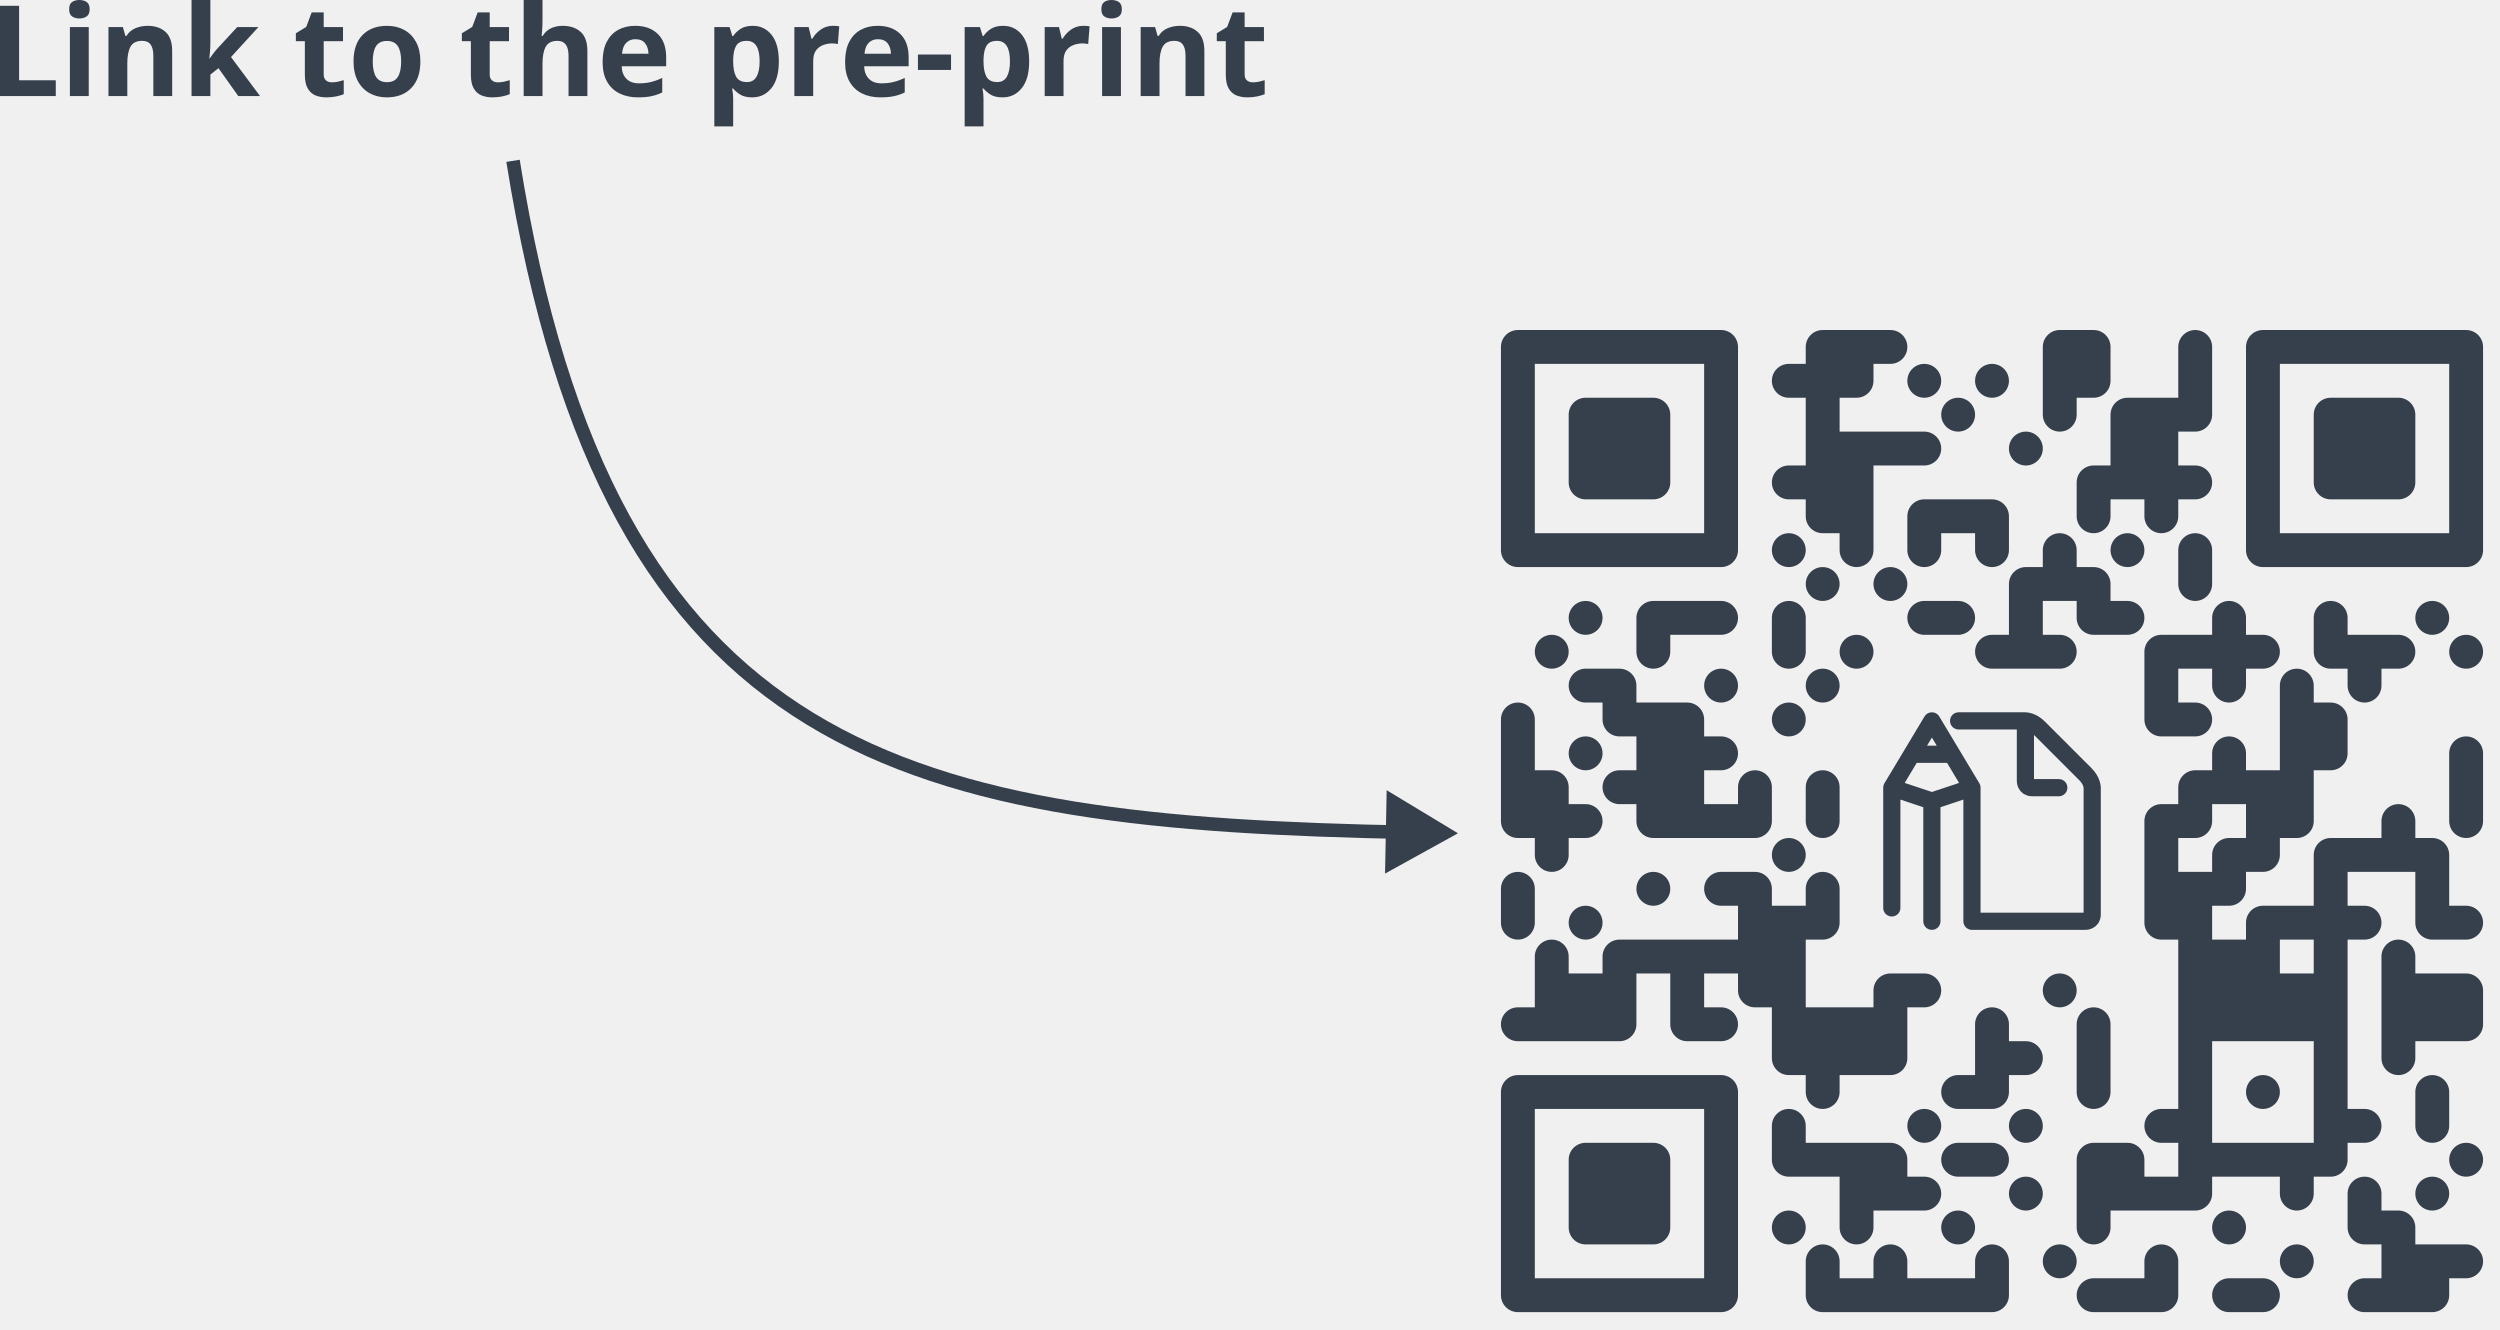
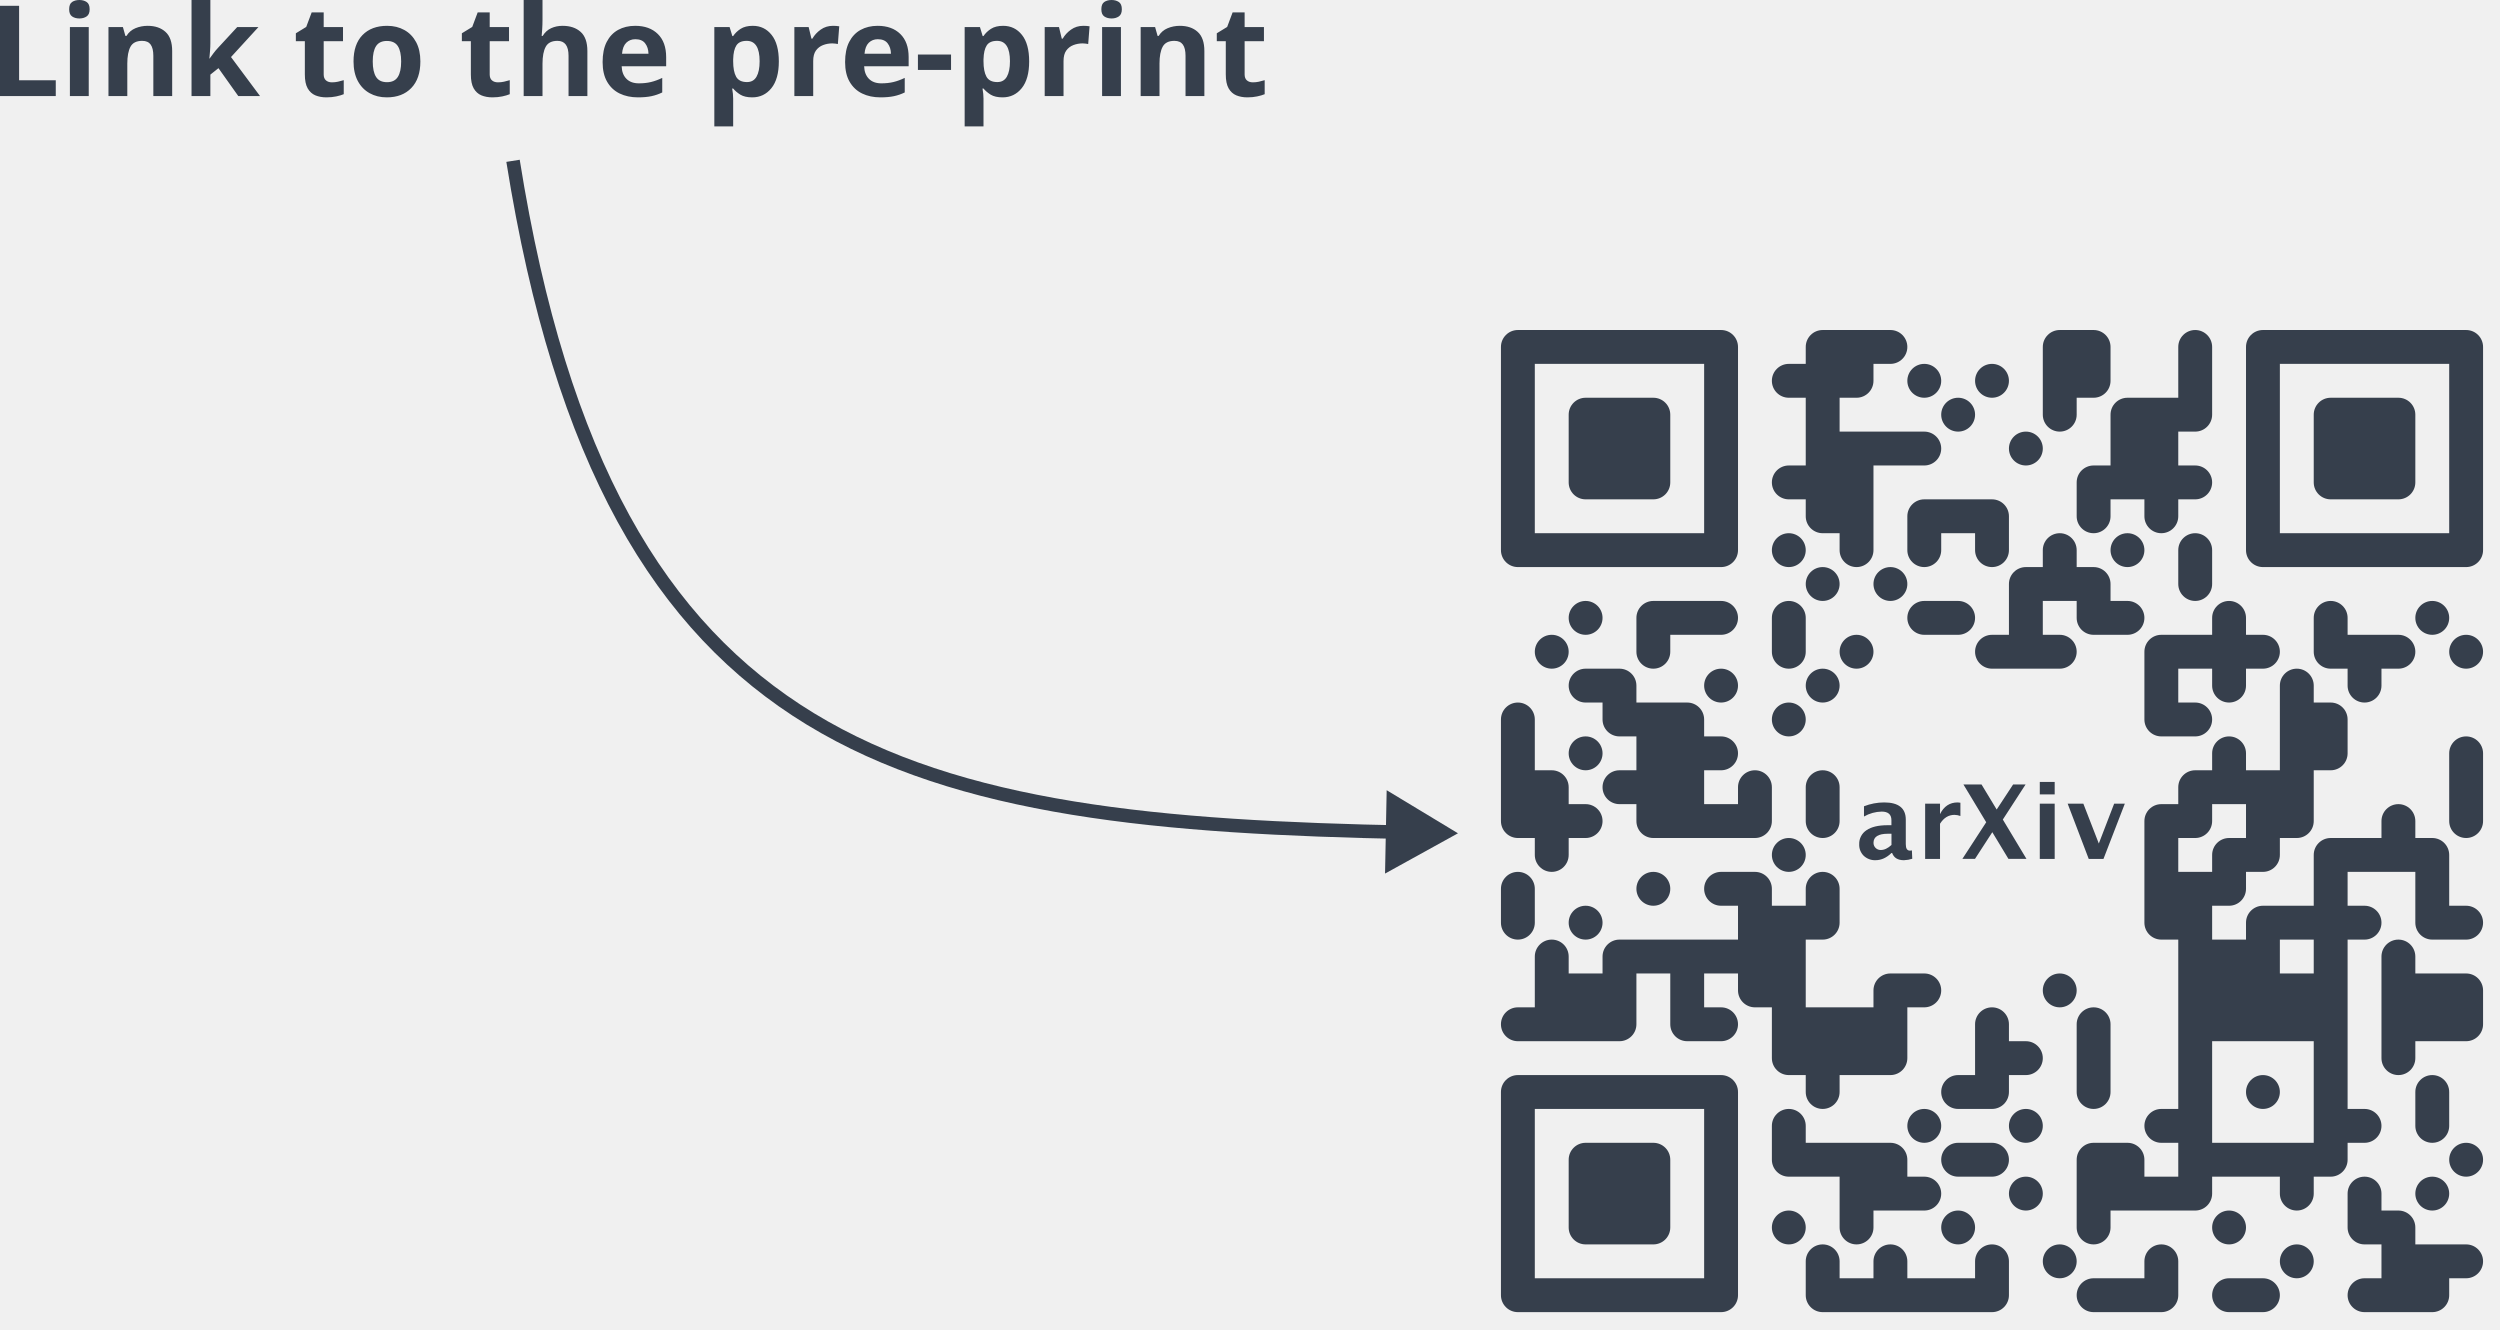
<svg xmlns="http://www.w3.org/2000/svg" width="738.197" height="392.446" version="1.1" id="svg265" xml:space="preserve">
  <defs id="defs263">
    <marker style="overflow:visible" id="Triangle" refX="0" refY="0" orient="auto-start-reverse" markerWidth="1" markerHeight="1" viewBox="0 0 1 1" preserveAspectRatio="xMidYMid">
      <path transform="scale(0.5)" style="fill:context-stroke;fill-rule:evenodd;stroke:context-stroke;stroke-width:1pt" d="M 5.77,0 -2.88,5 V -5 Z" id="path19" />
    </marker>
    <clipPath id="clip-path-dot-color">
      <path d="m 5,115 v 10 h 5 a 5,5 0 0 0 0,-10" transform="rotate(-90,10,120)" id="path1" />
      <rect x="5" y="125" width="10" height="10" id="rect1" />
      <rect x="5" y="135" width="10" height="10" id="rect2" />
      <path d="m 5,145 v 10 h 10 v -5 a 5,5 0 0 0 -5,-5" transform="rotate(180,10,150)" id="path2" />
      <path d="m 5,165 v 10 h 5 a 5,5 0 0 0 0,-10" transform="rotate(-90,10,170)" id="path3" />
      <path d="m 5,175 v 10 h 5 a 5,5 0 0 0 0,-10" transform="rotate(90,10,180)" id="path4" />
      <path d="m 5,205 v 10 h 5 a 5,5 0 0 0 0,-10" transform="rotate(180,10,210)" id="path5" />
      <circle cx="20" cy="100" r="5" id="circle5" />
      <path d="m 15,135 v 10 h 10 v -5 a 5,5 0 0 0 -5,-5" id="path6" />
      <rect x="15" y="145" width="10" height="10" id="rect6" />
      <path d="m 15,155 v 10 h 5 a 5,5 0 0 0 0,-10" transform="rotate(90,20,160)" id="path7" />
      <path d="m 15,185 v 10 h 5 a 5,5 0 0 0 0,-10" transform="rotate(-90,20,190)" id="path8" />
      <rect x="15" y="195" width="10" height="10" id="rect8" />
      <rect x="15" y="205" width="10" height="10" id="rect9" />
      <circle cx="30" cy="90" r="5" id="circle9" />
      <path d="m 25,105 v 10 h 5 a 5,5 0 0 0 0,-10" transform="rotate(180,30,110)" id="path9" />
      <circle cx="30" cy="130" r="5" id="circle10" />
      <path d="m 25,145 v 10 h 5 a 5,5 0 0 0 0,-10" id="path10" />
      <circle cx="30" cy="180" r="5" id="circle11" />
      <rect x="25" y="195" width="10" height="10" id="rect11" />
      <rect x="25" y="205" width="10" height="10" id="rect12" />
      <path d="m 35,105 v 10 h 10 v -5 a 5,5 0 0 0 -5,-5" id="path12" />
      <path d="m 35,115 v 10 h 10 v -5 a 5,5 0 0 0 -5,-5" transform="rotate(180,40,120)" id="path13" />
      <path d="m 35,135 v 10 h 5 a 5,5 0 0 0 0,-10" transform="rotate(180,40,140)" id="path14" />
      <path d="m 35,185 v 10 h 10 v -5 a 5,5 0 0 0 -5,-5" transform="rotate(-90,40,190)" id="path15" />
      <rect x="35" y="195" width="10" height="10" id="rect15" />
      <path d="m 35,205 v 10 h 10 v -5 a 5,5 0 0 0 -5,-5" transform="rotate(90,40,210)" id="path16" />
      <path d="M 45,85 V 95 H 55 V 90 A 5,5 0 0 0 50,85" transform="rotate(-90,50,90)" id="path17" />
      <path d="m 45,95 v 10 h 5 a 5,5 0 0 0 0,-10" transform="rotate(90,50,100)" id="path18" />
      <rect x="45" y="115" width="10" height="10" id="rect18" />
      <rect x="45" y="125" width="10" height="10" id="rect19" />
      <rect x="45" y="135" width="10" height="10" id="rect20" />
      <path d="m 45,145 v 10 h 10 v -5 a 5,5 0 0 0 -5,-5" transform="rotate(180,50,150)" id="path20" />
      <circle cx="50" cy="170" r="5" id="circle20" />
      <rect x="45" y="185" width="10" height="10" id="rect21" />
      <rect x="55" y="85" width="10" height="10" id="rect22" />
      <path d="m 55,115 v 10 h 10 v -5 a 5,5 0 0 0 -5,-5" id="path22" />
      <rect x="55" y="125" width="10" height="10" id="rect23" />
      <rect x="55" y="135" width="10" height="10" id="rect24" />
      <rect x="55" y="145" width="10" height="10" id="rect25" />
      <rect x="55" y="185" width="10" height="10" id="rect26" />
      <rect x="55" y="195" width="10" height="10" id="rect27" />
      <path d="m 55,205 v 10 h 10 v -5 a 5,5 0 0 0 -5,-5" transform="rotate(180,60,210)" id="path27" />
      <path d="m 65,85 v 10 h 5 a 5,5 0 0 0 0,-10" id="path28" />
      <circle cx="70" cy="110" r="5" id="circle28" />
      <path d="m 65,125 v 10 h 5 a 5,5 0 0 0 0,-10" id="path29" />
      <rect x="65" y="145" width="10" height="10" id="rect29" />
      <path d="m 65,165 v 10 h 5 a 5,5 0 0 0 0,-10" transform="rotate(180,70,170)" id="path30" />
      <rect x="65" y="185" width="10" height="10" id="rect30" />
      <path d="m 65,205 v 10 h 5 a 5,5 0 0 0 0,-10" id="path31" />
      <path d="m 75,135 v 10 h 5 a 5,5 0 0 0 0,-10" transform="rotate(-90,80,140)" id="path32" />
      <path d="m 75,145 v 10 h 10 v -5 a 5,5 0 0 0 -5,-5" transform="rotate(90,80,150)" id="path33" />
      <path d="m 75,165 v 10 h 10 v -5 a 5,5 0 0 0 -5,-5" id="path34" />
      <rect x="75" y="175" width="10" height="10" id="rect34" />
      <rect x="75" y="185" width="10" height="10" id="rect35" />
      <path d="m 75,195 v 10 h 10 v -5 a 5,5 0 0 0 -5,-5" transform="rotate(180,80,200)" id="path35" />
      <path d="m 85,15 v 10 h 5 a 5,5 0 0 0 0,-10" transform="rotate(180,90,20)" id="path36" />
      <path d="m 85,45 v 10 h 5 a 5,5 0 0 0 0,-10" transform="rotate(180,90,50)" id="path37" />
      <circle cx="90" cy="70" r="5" id="circle37" />
      <path d="m 85,85 v 10 h 5 a 5,5 0 0 0 0,-10" transform="rotate(-90,90,90)" id="path38" />
      <path d="m 85,95 v 10 h 5 a 5,5 0 0 0 0,-10" transform="rotate(90,90,100)" id="path39" />
      <circle cx="90" cy="120" r="5" id="circle39" />
      <circle cx="90" cy="160" r="5" id="circle40" />
      <rect x="85" y="175" width="10" height="10" id="rect40" />
      <rect x="85" y="185" width="10" height="10" id="rect41" />
      <rect x="85" y="195" width="10" height="10" id="rect42" />
      <rect x="85" y="205" width="10" height="10" id="rect43" />
      <path d="m 85,215 v 10 h 10 v -5 a 5,5 0 0 0 -5,-5" transform="rotate(180,90,220)" id="path43" />
      <path d="m 85,235 v 10 h 5 a 5,5 0 0 0 0,-10" transform="rotate(-90,90,240)" id="path44" />
      <path d="m 85,245 v 10 h 10 v -5 a 5,5 0 0 0 -5,-5" transform="rotate(180,90,250)" id="path45" />
      <circle cx="90" cy="270" r="5" id="circle45" />
      <path d="m 95,5 v 10 h 10 v -5 a 5,5 0 0 0 -5,-5" transform="rotate(-90,100,10)" id="path46" />
      <rect x="95" y="15" width="10" height="10" id="rect46" />
      <rect x="95" y="25" width="10" height="10" id="rect47" />
      <rect x="95" y="35" width="10" height="10" id="rect48" />
      <rect x="95" y="45" width="10" height="10" id="rect49" />
      <path d="m 95,55 v 10 h 10 v -5 a 5,5 0 0 0 -5,-5" transform="rotate(180,100,60)" id="path49" />
      <circle cx="100" cy="80" r="5" id="circle49" />
      <circle cx="100" cy="110" r="5" id="circle50" />
      <path d="m 95,135 v 10 h 5 a 5,5 0 0 0 0,-10" transform="rotate(-90,100,140)" id="path50" />
      <path d="m 95,145 v 10 h 5 a 5,5 0 0 0 0,-10" transform="rotate(90,100,150)" id="path51" />
      <path d="m 95,165 v 10 h 5 a 5,5 0 0 0 0,-10" transform="rotate(-90,100,170)" id="path52" />
      <path d="m 95,175 v 10 h 10 v -5 a 5,5 0 0 0 -5,-5" transform="rotate(90,100,180)" id="path53" />
      <rect x="95" y="205" width="10" height="10" id="rect53" />
      <rect x="95" y="215" width="10" height="10" id="rect54" />
      <path d="m 95,225 v 10 h 5 a 5,5 0 0 0 0,-10" transform="rotate(90,100,230)" id="path54" />
      <rect x="95" y="245" width="10" height="10" id="rect55" />
      <path d="m 95,275 v 10 h 5 a 5,5 0 0 0 0,-10" transform="rotate(-90,100,280)" id="path55" />
      <path d="m 95,285 v 10 h 10 v -5 a 5,5 0 0 0 -5,-5" transform="rotate(180,100,290)" id="path56" />
      <rect x="105" y="5" width="10" height="10" id="rect56" />
      <path d="m 105,15 v 10 h 10 v -5 a 5,5 0 0 0 -5,-5" transform="rotate(90,110,20)" id="path57" />
      <rect x="105" y="35" width="10" height="10" id="rect57" />
      <rect x="105" y="45" width="10" height="10" id="rect58" />
      <rect x="105" y="55" width="10" height="10" id="rect59" />
      <path d="m 105,65 v 10 h 5 a 5,5 0 0 0 0,-10" transform="rotate(90,110,70)" id="path59" />
      <circle cx="110" cy="100" r="5" id="circle59" />
      <rect x="105" y="205" width="10" height="10" id="rect60" />
      <rect x="105" y="215" width="10" height="10" id="rect61" />
      <rect x="105" y="245" width="10" height="10" id="rect62" />
      <rect x="105" y="255" width="10" height="10" id="rect63" />
      <path d="m 105,265 v 10 h 5 a 5,5 0 0 0 0,-10" transform="rotate(90,110,270)" id="path63" />
      <rect x="105" y="285" width="10" height="10" id="rect64" />
      <path d="m 115,5 v 10 h 5 a 5,5 0 0 0 0,-10" id="path64" />
      <rect x="115" y="35" width="10" height="10" id="rect65" />
      <circle cx="120" cy="80" r="5" id="circle65" />
      <path d="m 115,195 v 10 h 10 v -5 a 5,5 0 0 0 -5,-5" transform="rotate(-90,120,200)" id="path65" />
      <rect x="115" y="205" width="10" height="10" id="rect66" />
      <path d="m 115,215 v 10 h 10 v -5 a 5,5 0 0 0 -5,-5" transform="rotate(90,120,220)" id="path66" />
      <path d="m 115,245 v 10 h 10 v -5 a 5,5 0 0 0 -5,-5" id="path67" />
      <rect x="115" y="255" width="10" height="10" id="rect67" />
      <path d="m 115,275 v 10 h 5 a 5,5 0 0 0 0,-10" transform="rotate(-90,120,280)" id="path68" />
      <rect x="115" y="285" width="10" height="10" id="rect68" />
      <circle cx="130" cy="20" r="5" id="circle68" />
      <path d="m 125,35 v 10 h 5 a 5,5 0 0 0 0,-10" id="path69" />
      <path d="m 125,55 v 10 h 10 v -5 a 5,5 0 0 0 -5,-5" transform="rotate(-90,130,60)" id="path70" />
      <path d="m 125,65 v 10 h 5 a 5,5 0 0 0 0,-10" transform="rotate(90,130,70)" id="path71" />
      <path d="m 125,85 v 10 h 5 a 5,5 0 0 0 0,-10" transform="rotate(180,130,90)" id="path72" />
      <path d="m 125,195 v 10 h 5 a 5,5 0 0 0 0,-10" id="path73" />
      <circle cx="130" cy="240" r="5" id="circle73" />
      <path d="m 125,255 v 10 h 5 a 5,5 0 0 0 0,-10" id="path74" />
      <rect x="125" y="285" width="10" height="10" id="rect74" />
      <circle cx="140" cy="30" r="5" id="circle74" />
      <rect x="135" y="55" width="10" height="10" id="rect75" />
      <path d="m 135,85 v 10 h 5 a 5,5 0 0 0 0,-10" id="path75" />
      <path d="m 135,225 v 10 h 5 a 5,5 0 0 0 0,-10" transform="rotate(180,140,230)" id="path76" />
      <path d="m 135,245 v 10 h 5 a 5,5 0 0 0 0,-10" transform="rotate(180,140,250)" id="path77" />
      <circle cx="140" cy="270" r="5" id="circle77" />
      <rect x="135" y="285" width="10" height="10" id="rect77" />
      <circle cx="150" cy="20" r="5" id="circle78" />
      <path d="m 145,55 v 10 h 10 v -5 a 5,5 0 0 0 -5,-5" id="path78" />
      <path d="m 145,65 v 10 h 5 a 5,5 0 0 0 0,-10" transform="rotate(90,150,70)" id="path79" />
      <path d="m 145,95 v 10 h 5 a 5,5 0 0 0 0,-10" transform="rotate(180,150,100)" id="path80" />
      <path d="m 145,205 v 10 h 5 a 5,5 0 0 0 0,-10" transform="rotate(-90,150,210)" id="path81" />
      <rect x="145" y="215" width="10" height="10" id="rect81" />
      <path d="m 145,225 v 10 h 10 v -5 a 5,5 0 0 0 -5,-5" transform="rotate(90,150,230)" id="path82" />
      <path d="m 145,245 v 10 h 5 a 5,5 0 0 0 0,-10" id="path83" />
      <path d="m 145,275 v 10 h 5 a 5,5 0 0 0 0,-10" transform="rotate(-90,150,280)" id="path84" />
      <path d="m 145,285 v 10 h 10 v -5 a 5,5 0 0 0 -5,-5" transform="rotate(90,150,290)" id="path85" />
      <circle cx="160" cy="40" r="5" id="circle85" />
      <path d="m 155,75 v 10 h 10 v -5 a 5,5 0 0 0 -5,-5" transform="rotate(-90,160,80)" id="path86" />
      <rect x="155" y="85" width="10" height="10" id="rect86" />
      <rect x="155" y="95" width="10" height="10" id="rect87" />
      <path d="m 155,215 v 10 h 5 a 5,5 0 0 0 0,-10" id="path87" />
      <circle cx="160" cy="240" r="5" id="circle87" />
      <circle cx="160" cy="260" r="5" id="circle88" />
      <path d="m 165,5 v 10 h 10 v -5 a 5,5 0 0 0 -5,-5" transform="rotate(-90,170,10)" id="path88" />
      <rect x="165" y="15" width="10" height="10" id="rect88" />
      <path d="m 165,25 v 10 h 5 a 5,5 0 0 0 0,-10" transform="rotate(90,170,30)" id="path89" />
      <path d="m 165,65 v 10 h 5 a 5,5 0 0 0 0,-10" transform="rotate(-90,170,70)" id="path90" />
      <rect x="165" y="75" width="10" height="10" id="rect90" />
      <path d="m 165,95 v 10 h 5 a 5,5 0 0 0 0,-10" id="path91" />
      <circle cx="170" cy="200" r="5" id="circle91" />
      <circle cx="170" cy="280" r="5" id="circle92" />
      <path d="m 175,5 v 10 h 10 v -5 a 5,5 0 0 0 -5,-5" id="path92" />
      <path d="m 175,15 v 10 h 10 v -5 a 5,5 0 0 0 -5,-5" transform="rotate(90,180,20)" id="path93" />
      <path d="m 175,45 v 10 h 10 v -5 a 5,5 0 0 0 -5,-5" transform="rotate(-90,180,50)" id="path94" />
      <path d="m 175,55 v 10 h 5 a 5,5 0 0 0 0,-10" transform="rotate(90,180,60)" id="path95" />
      <path d="m 175,75 v 10 h 10 v -5 a 5,5 0 0 0 -5,-5" id="path96" />
      <path d="m 175,85 v 10 h 10 v -5 a 5,5 0 0 0 -5,-5" transform="rotate(180,180,90)" id="path97" />
      <path d="m 175,205 v 10 h 5 a 5,5 0 0 0 0,-10" transform="rotate(-90,180,210)" id="path98" />
      <rect x="175" y="215" width="10" height="10" id="rect98" />
      <path d="m 175,225 v 10 h 5 a 5,5 0 0 0 0,-10" transform="rotate(90,180,230)" id="path99" />
      <path d="m 175,245 v 10 h 10 v -5 a 5,5 0 0 0 -5,-5" transform="rotate(-90,180,250)" id="path100" />
      <rect x="175" y="255" width="10" height="10" id="rect100" />
      <path d="m 175,265 v 10 h 5 a 5,5 0 0 0 0,-10" transform="rotate(90,180,270)" id="path101" />
      <path d="m 175,285 v 10 h 5 a 5,5 0 0 0 0,-10" transform="rotate(180,180,290)" id="path102" />
      <path d="m 185,25 v 10 h 10 v -5 a 5,5 0 0 0 -5,-5" transform="rotate(-90,190,30)" id="path103" />
      <rect x="185" y="35" width="10" height="10" id="rect103" />
      <rect x="185" y="45" width="10" height="10" id="rect104" />
      <circle cx="190" cy="70" r="5" id="circle104" />
      <path d="m 185,85 v 10 h 5 a 5,5 0 0 0 0,-10" id="path104" />
      <path d="m 185,245 v 10 h 10 v -5 a 5,5 0 0 0 -5,-5" id="path105" />
      <rect x="185" y="255" width="10" height="10" id="rect105" />
      <rect x="185" y="285" width="10" height="10" id="rect106" />
      <rect x="195" y="25" width="10" height="10" id="rect107" />
      <rect x="195" y="35" width="10" height="10" id="rect108" />
      <rect x="195" y="45" width="10" height="10" id="rect109" />
      <path d="m 195,55 v 10 h 5 a 5,5 0 0 0 0,-10" transform="rotate(90,200,60)" id="path109" />
      <path d="m 195,95 v 10 h 10 v -5 a 5,5 0 0 0 -5,-5" transform="rotate(-90,200,100)" id="path110" />
      <rect x="195" y="105" width="10" height="10" id="rect110" />
      <path d="m 195,115 v 10 h 10 v -5 a 5,5 0 0 0 -5,-5" transform="rotate(180,200,120)" id="path111" />
      <path d="m 195,145 v 10 h 10 v -5 a 5,5 0 0 0 -5,-5" transform="rotate(-90,200,150)" id="path112" />
      <rect x="195" y="155" width="10" height="10" id="rect112" />
      <rect x="195" y="165" width="10" height="10" id="rect113" />
      <path d="m 195,175 v 10 h 10 v -5 a 5,5 0 0 0 -5,-5" transform="rotate(180,200,180)" id="path113" />
      <path d="m 195,235 v 10 h 5 a 5,5 0 0 0 0,-10" transform="rotate(180,200,240)" id="path114" />
      <rect x="195" y="255" width="10" height="10" id="rect114" />
      <path d="m 195,275 v 10 h 5 a 5,5 0 0 0 0,-10" transform="rotate(-90,200,280)" id="path115" />
      <path d="m 195,285 v 10 h 10 v -5 a 5,5 0 0 0 -5,-5" transform="rotate(90,200,290)" id="path116" />
      <path d="m 205,5 v 10 h 5 a 5,5 0 0 0 0,-10" transform="rotate(-90,210,10)" id="path117" />
      <rect x="205" y="15" width="10" height="10" id="rect117" />
      <path d="m 205,25 v 10 h 10 v -5 a 5,5 0 0 0 -5,-5" transform="rotate(90,210,30)" id="path118" />
      <path d="m 205,45 v 10 h 5 a 5,5 0 0 0 0,-10" id="path119" />
      <path d="m 205,65 v 10 h 5 a 5,5 0 0 0 0,-10" transform="rotate(-90,210,70)" id="path120" />
      <path d="m 205,75 v 10 h 5 a 5,5 0 0 0 0,-10" transform="rotate(90,210,80)" id="path121" />
      <rect x="205" y="95" width="10" height="10" id="rect121" />
      <path d="m 205,115 v 10 h 5 a 5,5 0 0 0 0,-10" id="path122" />
      <path d="m 205,135 v 10 h 10 v -5 a 5,5 0 0 0 -5,-5" transform="rotate(-90,210,140)" id="path123" />
      <path d="m 205,145 v 10 h 10 v -5 a 5,5 0 0 0 -5,-5" transform="rotate(90,210,150)" id="path124" />
      <rect x="205" y="165" width="10" height="10" id="rect124" />
      <rect x="205" y="175" width="10" height="10" id="rect125" />
      <rect x="205" y="185" width="10" height="10" id="rect126" />
      <rect x="205" y="195" width="10" height="10" id="rect127" />
      <rect x="205" y="205" width="10" height="10" id="rect128" />
      <rect x="205" y="215" width="10" height="10" id="rect129" />
      <rect x="205" y="225" width="10" height="10" id="rect130" />
      <rect x="205" y="235" width="10" height="10" id="rect131" />
      <rect x="205" y="245" width="10" height="10" id="rect132" />
      <path d="m 205,255 v 10 h 10 v -5 a 5,5 0 0 0 -5,-5" transform="rotate(90,210,260)" id="path132" />
      <path d="m 215,85 v 10 h 5 a 5,5 0 0 0 0,-10" transform="rotate(-90,220,90)" id="path133" />
      <rect x="215" y="95" width="10" height="10" id="rect133" />
      <path d="m 215,105 v 10 h 5 a 5,5 0 0 0 0,-10" transform="rotate(90,220,110)" id="path134" />
      <path d="m 215,125 v 10 h 5 a 5,5 0 0 0 0,-10" transform="rotate(-90,220,130)" id="path135" />
      <rect x="215" y="135" width="10" height="10" id="rect135" />
      <path d="m 215,155 v 10 h 10 v -5 a 5,5 0 0 0 -5,-5" transform="rotate(-90,220,160)" id="path136" />
      <path d="m 215,165 v 10 h 10 v -5 a 5,5 0 0 0 -5,-5" transform="rotate(90,220,170)" id="path137" />
      <rect x="215" y="185" width="10" height="10" id="rect137" />
      <rect x="215" y="195" width="10" height="10" id="rect138" />
      <rect x="215" y="205" width="10" height="10" id="rect139" />
      <rect x="215" y="245" width="10" height="10" id="rect140" />
      <circle cx="220" cy="270" r="5" id="circle140" />
      <path d="m 215,285 v 10 h 5 a 5,5 0 0 0 0,-10" transform="rotate(180,220,290)" id="path140" />
      <path d="m 225,95 v 10 h 5 a 5,5 0 0 0 0,-10" id="path141" />
      <rect x="225" y="135" width="10" height="10" id="rect141" />
      <rect x="225" y="145" width="10" height="10" id="rect142" />
      <path d="m 225,155 v 10 h 10 v -5 a 5,5 0 0 0 -5,-5" transform="rotate(90,230,160)" id="path142" />
      <path d="m 225,175 v 10 h 10 v -5 a 5,5 0 0 0 -5,-5" transform="rotate(-90,230,180)" id="path143" />
      <rect x="225" y="185" width="10" height="10" id="rect143" />
      <rect x="225" y="195" width="10" height="10" id="rect144" />
      <rect x="225" y="205" width="10" height="10" id="rect145" />
      <circle cx="230" cy="230" r="5" id="circle145" />
      <rect x="225" y="245" width="10" height="10" id="rect146" />
      <path d="m 225,285 v 10 h 5 a 5,5 0 0 0 0,-10" id="path146" />
      <path d="m 235,105 v 10 h 5 a 5,5 0 0 0 0,-10" transform="rotate(-90,240,110)" id="path147" />
      <rect x="235" y="115" width="10" height="10" id="rect147" />
      <rect x="235" y="125" width="10" height="10" id="rect148" />
      <rect x="235" y="135" width="10" height="10" id="rect149" />
      <path d="m 235,145 v 10 h 10 v -5 a 5,5 0 0 0 -5,-5" transform="rotate(90,240,150)" id="path149" />
      <rect x="235" y="175" width="10" height="10" id="rect150" />
      <rect x="235" y="195" width="10" height="10" id="rect151" />
      <rect x="235" y="205" width="10" height="10" id="rect152" />
      <rect x="235" y="245" width="10" height="10" id="rect153" />
      <path d="m 235,255 v 10 h 5 a 5,5 0 0 0 0,-10" transform="rotate(90,240,260)" id="path153" />
      <circle cx="240" cy="280" r="5" id="circle153" />
      <path d="m 245,85 v 10 h 5 a 5,5 0 0 0 0,-10" transform="rotate(-90,250,90)" id="path154" />
      <path d="m 245,95 v 10 h 10 v -5 a 5,5 0 0 0 -5,-5" transform="rotate(180,250,100)" id="path155" />
      <path d="m 245,115 v 10 h 10 v -5 a 5,5 0 0 0 -5,-5" id="path156" />
      <path d="m 245,125 v 10 h 10 v -5 a 5,5 0 0 0 -5,-5" transform="rotate(90,250,130)" id="path157" />
      <path d="m 245,155 v 10 h 10 v -5 a 5,5 0 0 0 -5,-5" transform="rotate(-90,250,160)" id="path158" />
      <rect x="245" y="165" width="10" height="10" id="rect158" />
      <rect x="245" y="175" width="10" height="10" id="rect159" />
      <rect x="245" y="185" width="10" height="10" id="rect160" />
      <rect x="245" y="195" width="10" height="10" id="rect161" />
      <rect x="245" y="205" width="10" height="10" id="rect162" />
      <rect x="245" y="215" width="10" height="10" id="rect163" />
      <rect x="245" y="225" width="10" height="10" id="rect164" />
      <rect x="245" y="235" width="10" height="10" id="rect165" />
      <path d="m 245,245 v 10 h 10 v -5 a 5,5 0 0 0 -5,-5" transform="rotate(90,250,250)" id="path165" />
      <rect x="255" y="95" width="10" height="10" id="rect166" />
      <path d="m 255,105 v 10 h 5 a 5,5 0 0 0 0,-10" transform="rotate(90,260,110)" id="path166" />
      <rect x="255" y="155" width="10" height="10" id="rect167" />
      <path d="m 255,175 v 10 h 5 a 5,5 0 0 0 0,-10" id="path167" />
      <path d="m 255,235 v 10 h 5 a 5,5 0 0 0 0,-10" id="path168" />
      <path d="m 255,255 v 10 h 5 a 5,5 0 0 0 0,-10" transform="rotate(-90,260,260)" id="path169" />
      <path d="m 255,265 v 10 h 10 v -5 a 5,5 0 0 0 -5,-5" transform="rotate(180,260,270)" id="path170" />
      <path d="m 255,285 v 10 h 5 a 5,5 0 0 0 0,-10" transform="rotate(180,260,290)" id="path171" />
      <path d="m 265,95 v 10 h 5 a 5,5 0 0 0 0,-10" id="path172" />
      <path d="m 265,145 v 10 h 5 a 5,5 0 0 0 0,-10" transform="rotate(-90,270,150)" id="path173" />
      <rect x="265" y="155" width="10" height="10" id="rect173" />
      <path d="m 265,185 v 10 h 5 a 5,5 0 0 0 0,-10" transform="rotate(-90,270,190)" id="path174" />
      <rect x="265" y="195" width="10" height="10" id="rect174" />
      <rect x="265" y="205" width="10" height="10" id="rect175" />
      <path d="m 265,215 v 10 h 5 a 5,5 0 0 0 0,-10" transform="rotate(90,270,220)" id="path175" />
      <path d="m 265,265 v 10 h 10 v -5 a 5,5 0 0 0 -5,-5" id="path176" />
      <rect x="265" y="275" width="10" height="10" id="rect176" />
      <rect x="265" y="285" width="10" height="10" id="rect177" />
      <circle cx="280" cy="90" r="5" id="circle177" />
      <path d="m 275,155 v 10 h 10 v -5 a 5,5 0 0 0 -5,-5" id="path177" />
      <rect x="275" y="165" width="10" height="10" id="rect178" />
      <path d="m 275,175 v 10 h 10 v -5 a 5,5 0 0 0 -5,-5" transform="rotate(180,280,180)" id="path178" />
      <rect x="275" y="195" width="10" height="10" id="rect179" />
      <rect x="275" y="205" width="10" height="10" id="rect180" />
      <path d="m 275,225 v 10 h 5 a 5,5 0 0 0 0,-10" transform="rotate(-90,280,230)" id="path180" />
      <path d="m 275,235 v 10 h 5 a 5,5 0 0 0 0,-10" transform="rotate(90,280,240)" id="path181" />
      <circle cx="280" cy="260" r="5" id="circle181" />
      <rect x="275" y="275" width="10" height="10" id="rect181" />
      <path d="m 275,285 v 10 h 10 v -5 a 5,5 0 0 0 -5,-5" transform="rotate(90,280,290)" id="path182" />
      <circle cx="290" cy="100" r="5" id="circle182" />
      <path d="m 285,125 v 10 h 5 a 5,5 0 0 0 0,-10" transform="rotate(-90,290,130)" id="path183" />
      <rect x="285" y="135" width="10" height="10" id="rect183" />
      <path d="m 285,145 v 10 h 5 a 5,5 0 0 0 0,-10" transform="rotate(90,290,150)" id="path184" />
      <path d="m 285,175 v 10 h 5 a 5,5 0 0 0 0,-10" id="path185" />
      <path d="m 285,195 v 10 h 10 v -5 a 5,5 0 0 0 -5,-5" id="path186" />
      <path d="m 285,205 v 10 h 10 v -5 a 5,5 0 0 0 -5,-5" transform="rotate(90,290,210)" id="path187" />
      <circle cx="290" cy="250" r="5" id="circle187" />
      <path d="m 285,275 v 10 h 5 a 5,5 0 0 0 0,-10" id="path188" />
      <path d="M 5,5 V 15 H 15 V 10 A 5,5 0 0 0 10,5" transform="rotate(-90,10,10)" id="path189" />
      <rect x="5" y="15" width="10" height="10" id="rect189" />
      <rect x="5" y="25" width="10" height="10" id="rect190" />
      <rect x="5" y="35" width="10" height="10" id="rect191" />
      <rect x="5" y="45" width="10" height="10" id="rect192" />
      <rect x="5" y="55" width="10" height="10" id="rect193" />
      <path d="M 5,65 V 75 H 15 V 70 A 5,5 0 0 0 10,65" transform="rotate(180,10,70)" id="path193" />
      <rect x="15" y="5" width="10" height="10" id="rect194" />
      <rect x="15" y="65" width="10" height="10" id="rect195" />
      <rect x="25" y="5" width="10" height="10" id="rect196" />
      <rect x="25" y="65" width="10" height="10" id="rect197" />
      <rect x="35" y="5" width="10" height="10" id="rect198" />
      <rect x="35" y="65" width="10" height="10" id="rect199" />
      <rect x="45" y="5" width="10" height="10" id="rect200" />
      <rect x="45" y="65" width="10" height="10" id="rect201" />
      <rect x="55" y="5" width="10" height="10" id="rect202" />
      <rect x="55" y="65" width="10" height="10" id="rect203" />
      <path d="M 65,5 V 15 H 75 V 10 A 5,5 0 0 0 70,5" id="path203" />
      <rect x="65" y="15" width="10" height="10" id="rect204" />
      <rect x="65" y="25" width="10" height="10" id="rect205" />
      <rect x="65" y="35" width="10" height="10" id="rect206" />
      <rect x="65" y="45" width="10" height="10" id="rect207" />
      <rect x="65" y="55" width="10" height="10" id="rect208" />
      <path d="M 65,65 V 75 H 75 V 70 A 5,5 0 0 0 70,65" transform="rotate(90,70,70)" id="path208" />
      <path d="M 25,25 V 35 H 35 V 30 A 5,5 0 0 0 30,25" transform="rotate(-90,30,30)" id="path209" />
      <rect x="25" y="35" width="10" height="10" id="rect209" />
      <path d="M 25,45 V 55 H 35 V 50 A 5,5 0 0 0 30,45" transform="rotate(180,30,50)" id="path210" />
      <rect x="35" y="25" width="10" height="10" id="rect210" />
      <rect x="35" y="35" width="10" height="10" id="rect211" />
      <rect x="35" y="45" width="10" height="10" id="rect212" />
      <path d="M 45,25 V 35 H 55 V 30 A 5,5 0 0 0 50,25" id="path212" />
      <rect x="45" y="35" width="10" height="10" id="rect213" />
      <path d="M 45,45 V 55 H 55 V 50 A 5,5 0 0 0 50,45" transform="rotate(90,50,50)" id="path213" />
      <path d="m 225,5 v 10 h 10 v -5 a 5,5 0 0 0 -5,-5" transform="rotate(-90,230,10)" id="path214" />
      <rect x="225" y="15" width="10" height="10" id="rect214" />
      <rect x="225" y="25" width="10" height="10" id="rect215" />
      <rect x="225" y="35" width="10" height="10" id="rect216" />
      <rect x="225" y="45" width="10" height="10" id="rect217" />
      <rect x="225" y="55" width="10" height="10" id="rect218" />
      <path d="m 225,65 v 10 h 10 v -5 a 5,5 0 0 0 -5,-5" transform="rotate(180,230,70)" id="path218" />
      <rect x="235" y="5" width="10" height="10" id="rect219" />
      <rect x="235" y="65" width="10" height="10" id="rect220" />
      <rect x="245" y="5" width="10" height="10" id="rect221" />
      <rect x="245" y="65" width="10" height="10" id="rect222" />
      <rect x="255" y="5" width="10" height="10" id="rect223" />
      <rect x="255" y="65" width="10" height="10" id="rect224" />
      <rect x="265" y="5" width="10" height="10" id="rect225" />
      <rect x="265" y="65" width="10" height="10" id="rect226" />
      <rect x="275" y="5" width="10" height="10" id="rect227" />
      <rect x="275" y="65" width="10" height="10" id="rect228" />
      <path d="m 285,5 v 10 h 10 v -5 a 5,5 0 0 0 -5,-5" id="path228" />
      <rect x="285" y="15" width="10" height="10" id="rect229" />
      <rect x="285" y="25" width="10" height="10" id="rect230" />
      <rect x="285" y="35" width="10" height="10" id="rect231" />
      <rect x="285" y="45" width="10" height="10" id="rect232" />
      <rect x="285" y="55" width="10" height="10" id="rect233" />
      <path d="m 285,65 v 10 h 10 v -5 a 5,5 0 0 0 -5,-5" transform="rotate(90,290,70)" id="path233" />
      <path d="m 245,25 v 10 h 10 v -5 a 5,5 0 0 0 -5,-5" transform="rotate(-90,250,30)" id="path234" />
      <rect x="245" y="35" width="10" height="10" id="rect234" />
      <path d="m 245,45 v 10 h 10 v -5 a 5,5 0 0 0 -5,-5" transform="rotate(180,250,50)" id="path235" />
      <rect x="255" y="25" width="10" height="10" id="rect235" />
      <rect x="255" y="35" width="10" height="10" id="rect236" />
      <rect x="255" y="45" width="10" height="10" id="rect237" />
      <path d="m 265,25 v 10 h 10 v -5 a 5,5 0 0 0 -5,-5" id="path237" />
      <rect x="265" y="35" width="10" height="10" id="rect238" />
      <path d="m 265,45 v 10 h 10 v -5 a 5,5 0 0 0 -5,-5" transform="rotate(90,270,50)" id="path238" />
      <path d="m 5,225 v 10 h 10 v -5 a 5,5 0 0 0 -5,-5" transform="rotate(-90,10,230)" id="path239" />
      <rect x="5" y="235" width="10" height="10" id="rect239" />
      <rect x="5" y="245" width="10" height="10" id="rect240" />
      <rect x="5" y="255" width="10" height="10" id="rect241" />
      <rect x="5" y="265" width="10" height="10" id="rect242" />
      <rect x="5" y="275" width="10" height="10" id="rect243" />
      <path d="m 5,285 v 10 h 10 v -5 a 5,5 0 0 0 -5,-5" transform="rotate(180,10,290)" id="path243" />
      <rect x="15" y="225" width="10" height="10" id="rect244" />
      <rect x="15" y="285" width="10" height="10" id="rect245" />
      <rect x="25" y="225" width="10" height="10" id="rect246" />
      <rect x="25" y="285" width="10" height="10" id="rect247" />
      <rect x="35" y="225" width="10" height="10" id="rect248" />
      <rect x="35" y="285" width="10" height="10" id="rect249" />
      <rect x="45" y="225" width="10" height="10" id="rect250" />
      <rect x="45" y="285" width="10" height="10" id="rect251" />
      <rect x="55" y="225" width="10" height="10" id="rect252" />
      <rect x="55" y="285" width="10" height="10" id="rect253" />
      <path d="m 65,225 v 10 h 10 v -5 a 5,5 0 0 0 -5,-5" id="path253" />
      <rect x="65" y="235" width="10" height="10" id="rect254" />
      <rect x="65" y="245" width="10" height="10" id="rect255" />
      <rect x="65" y="255" width="10" height="10" id="rect256" />
      <rect x="65" y="265" width="10" height="10" id="rect257" />
      <rect x="65" y="275" width="10" height="10" id="rect258" />
      <path d="m 65,285 v 10 h 10 v -5 a 5,5 0 0 0 -5,-5" transform="rotate(90,70,290)" id="path258" />
      <path d="m 25,245 v 10 h 10 v -5 a 5,5 0 0 0 -5,-5" transform="rotate(-90,30,250)" id="path259" />
      <rect x="25" y="255" width="10" height="10" id="rect259" />
      <path d="m 25,265 v 10 h 10 v -5 a 5,5 0 0 0 -5,-5" transform="rotate(180,30,270)" id="path260" />
      <rect x="35" y="245" width="10" height="10" id="rect260" />
      <rect x="35" y="255" width="10" height="10" id="rect261" />
      <rect x="35" y="265" width="10" height="10" id="rect262" />
      <path d="m 45,245 v 10 h 10 v -5 a 5,5 0 0 0 -5,-5" id="path262" />
      <rect x="45" y="255" width="10" height="10" id="rect263" />
      <path d="m 45,265 v 10 h 10 v -5 a 5,5 0 0 0 -5,-5" transform="rotate(90,50,270)" id="path263" />
    </clipPath>
    <clipPath id="clip0_901_1370">
      <rect width="32" height="32" fill="#ffffff" id="rect1-6" x="0" y="0" />
    </clipPath>
  </defs>
  <rect x="438.197" y="92.446" height="300" width="300" clip-path="url('#clip-path-background-color')" fill="#ffffffff" id="rect264" style="fill:none" />
  <rect x="5" y="5" height="290" width="290" clip-path="url(#clip-path-dot-color)" fill="#363f4c" id="rect265" transform="translate(438.1968,92.44606)" />
-   <g style="fill:none;stroke:#363f4c;stroke-opacity:1;stroke-width:2.572;stroke-dasharray:none" id="g265" transform="matrix(1.972282,0,0,1.972282,556.6403,210.8894)">
-     <path d="m 21,1 v 9 c 0,0 0,1 1,1 h 4 M 21,1 c 0,0 1,0 2,1 l 7,7 c 1,1 1,2 1,2 v 19 c 0,1 -1,1 -1,1 H 13 V 11 M 21,1 H 11 m 2,10 -6,2 M 13,11 7,1 1,11 M 7,31 V 13 M 7,13 1,11 M 4,6 h 6 m -9,5 v 18" stroke="#000000" stroke-width="2" stroke-linecap="round" stroke-linejoin="round" id="path1-3" clip-path="url(#clipPath2)" style="stroke:#363f4c;stroke-opacity:1;stroke-width:2.572;stroke-dasharray:none" />
-   </g>
  <text xml:space="preserve" style="font-style:normal;font-variant:normal;font-weight:normal;font-stretch:normal;font-size:37.333px;line-height:1.15;font-family:'Fira Sans';-inkscape-font-specification:'Fira Sans, Normal';font-variant-ligatures:normal;font-variant-caps:normal;font-variant-numeric:normal;font-variant-east-asian:normal;text-align:start;text-anchor:start;display:inline;fill:#363f4c;fill-opacity:1;stroke:none;stroke-width:0.378;stroke-linecap:round;stroke-linejoin:round;stroke-dasharray:none;stroke-opacity:1" x="-3.36" y="28.373" id="text96-8">
    <tspan style="font-style:normal;font-variant:normal;font-weight:bold;font-stretch:normal;font-size:37.333px;line-height:1.15;font-family:Sans;-inkscape-font-specification:'Sans, Normal';font-variant-ligatures:normal;font-variant-caps:normal;font-variant-numeric:normal;font-variant-east-asian:normal;fill:#363f4c;fill-opacity:1;stroke:none;stroke-width:0.378" x="-3.36" y="28.373" id="tspan43">Link to the pre-print</tspan>
  </text>
  <path style="fill:none;fill-rule:evenodd;stroke:#363f4c;stroke-width:4;stroke-linecap:butt;stroke-linejoin:miter;stroke-dasharray:none;stroke-opacity:1;marker-end:url(#Triangle)" d="M 151.487,47.483 C 179.854,225.4 268.921,242.898 416.306,245.777" id="path11" />
+   <g style="fill:#363f4c;fill-opacity:1" id="g1" transform="matrix(3.283019,0,0,3.283019,548.799,203.0498)">
+     <path d="m 20.7,15.404 -1.894,-4.967 h 1.411 l 1.39,3.582 1.379,-3.582 h 0.96 l -1.92,4.967 z M 16.298,9.6 V 8.48 h 1.34 V 9.6 Z m 0,5.808 v -4.971 h 1.34 v 4.967 z M 9.333,15.405 11.479,12.105 9.43,8.707 h 1.627 l 1.364,2.254 1.479,-2.254 h 1.12 L 12.974,11.863 15.1,15.4 H 13.478 L 12.028,13 10.471,15.4 H 9.333 Z m -3.346,0 v -4.968 h 1.338 v 0.937 C 7.669,10.674 8.2,10.323 8.91,10.323 a 1.401,1.401 0 0 1 0.248,0.026 v 1.194 a 1.6,1.6 0 0 0 -0.53,-0.102 c -0.537,0 -0.968,0.267 -1.303,0.8 v 3.164 z M 2.959,14.869 q -0.664,0.65 -1.437,0.65 A 1.473,1.473 0 0 1 0.462,15.121 1.376,1.376 0 0 1 0.056,14.091 1.45,1.45 0 0 1 0.715,12.82 q 0.657,-0.447 1.884,-0.448 h 0.355 v -0.453 q 0,-0.772 -0.88,-0.772 A 3.305,3.305 0 0 0 0.487,11.59 v -0.922 a 5.016,5.016 0 0 1 1.808,-0.345 q 1.953,0 1.951,1.55 v 2.206 c 0,0.39 0.123,0.58 0.376,0.58 a 0.8,0.8 0 0 0 0.174,-0.02 l 0.032,0.751 a 2.745,2.745 0 0 1 -0.751,0.13 c -0.552,0 -0.902,-0.216 -1.06,-0.65 H 2.963 Z m 0,-0.72 v -1.01 h -0.32 c -0.866,0 -1.297,0.274 -1.297,0.815 a 0.64,0.64 0 0 0 0.64,0.648 c 0.329,0.004 0.647,-0.15 0.977,-0.453 z" id="path1-1" style="fill:#363f4c;fill-opacity:1" />
+   </g>
</svg>
